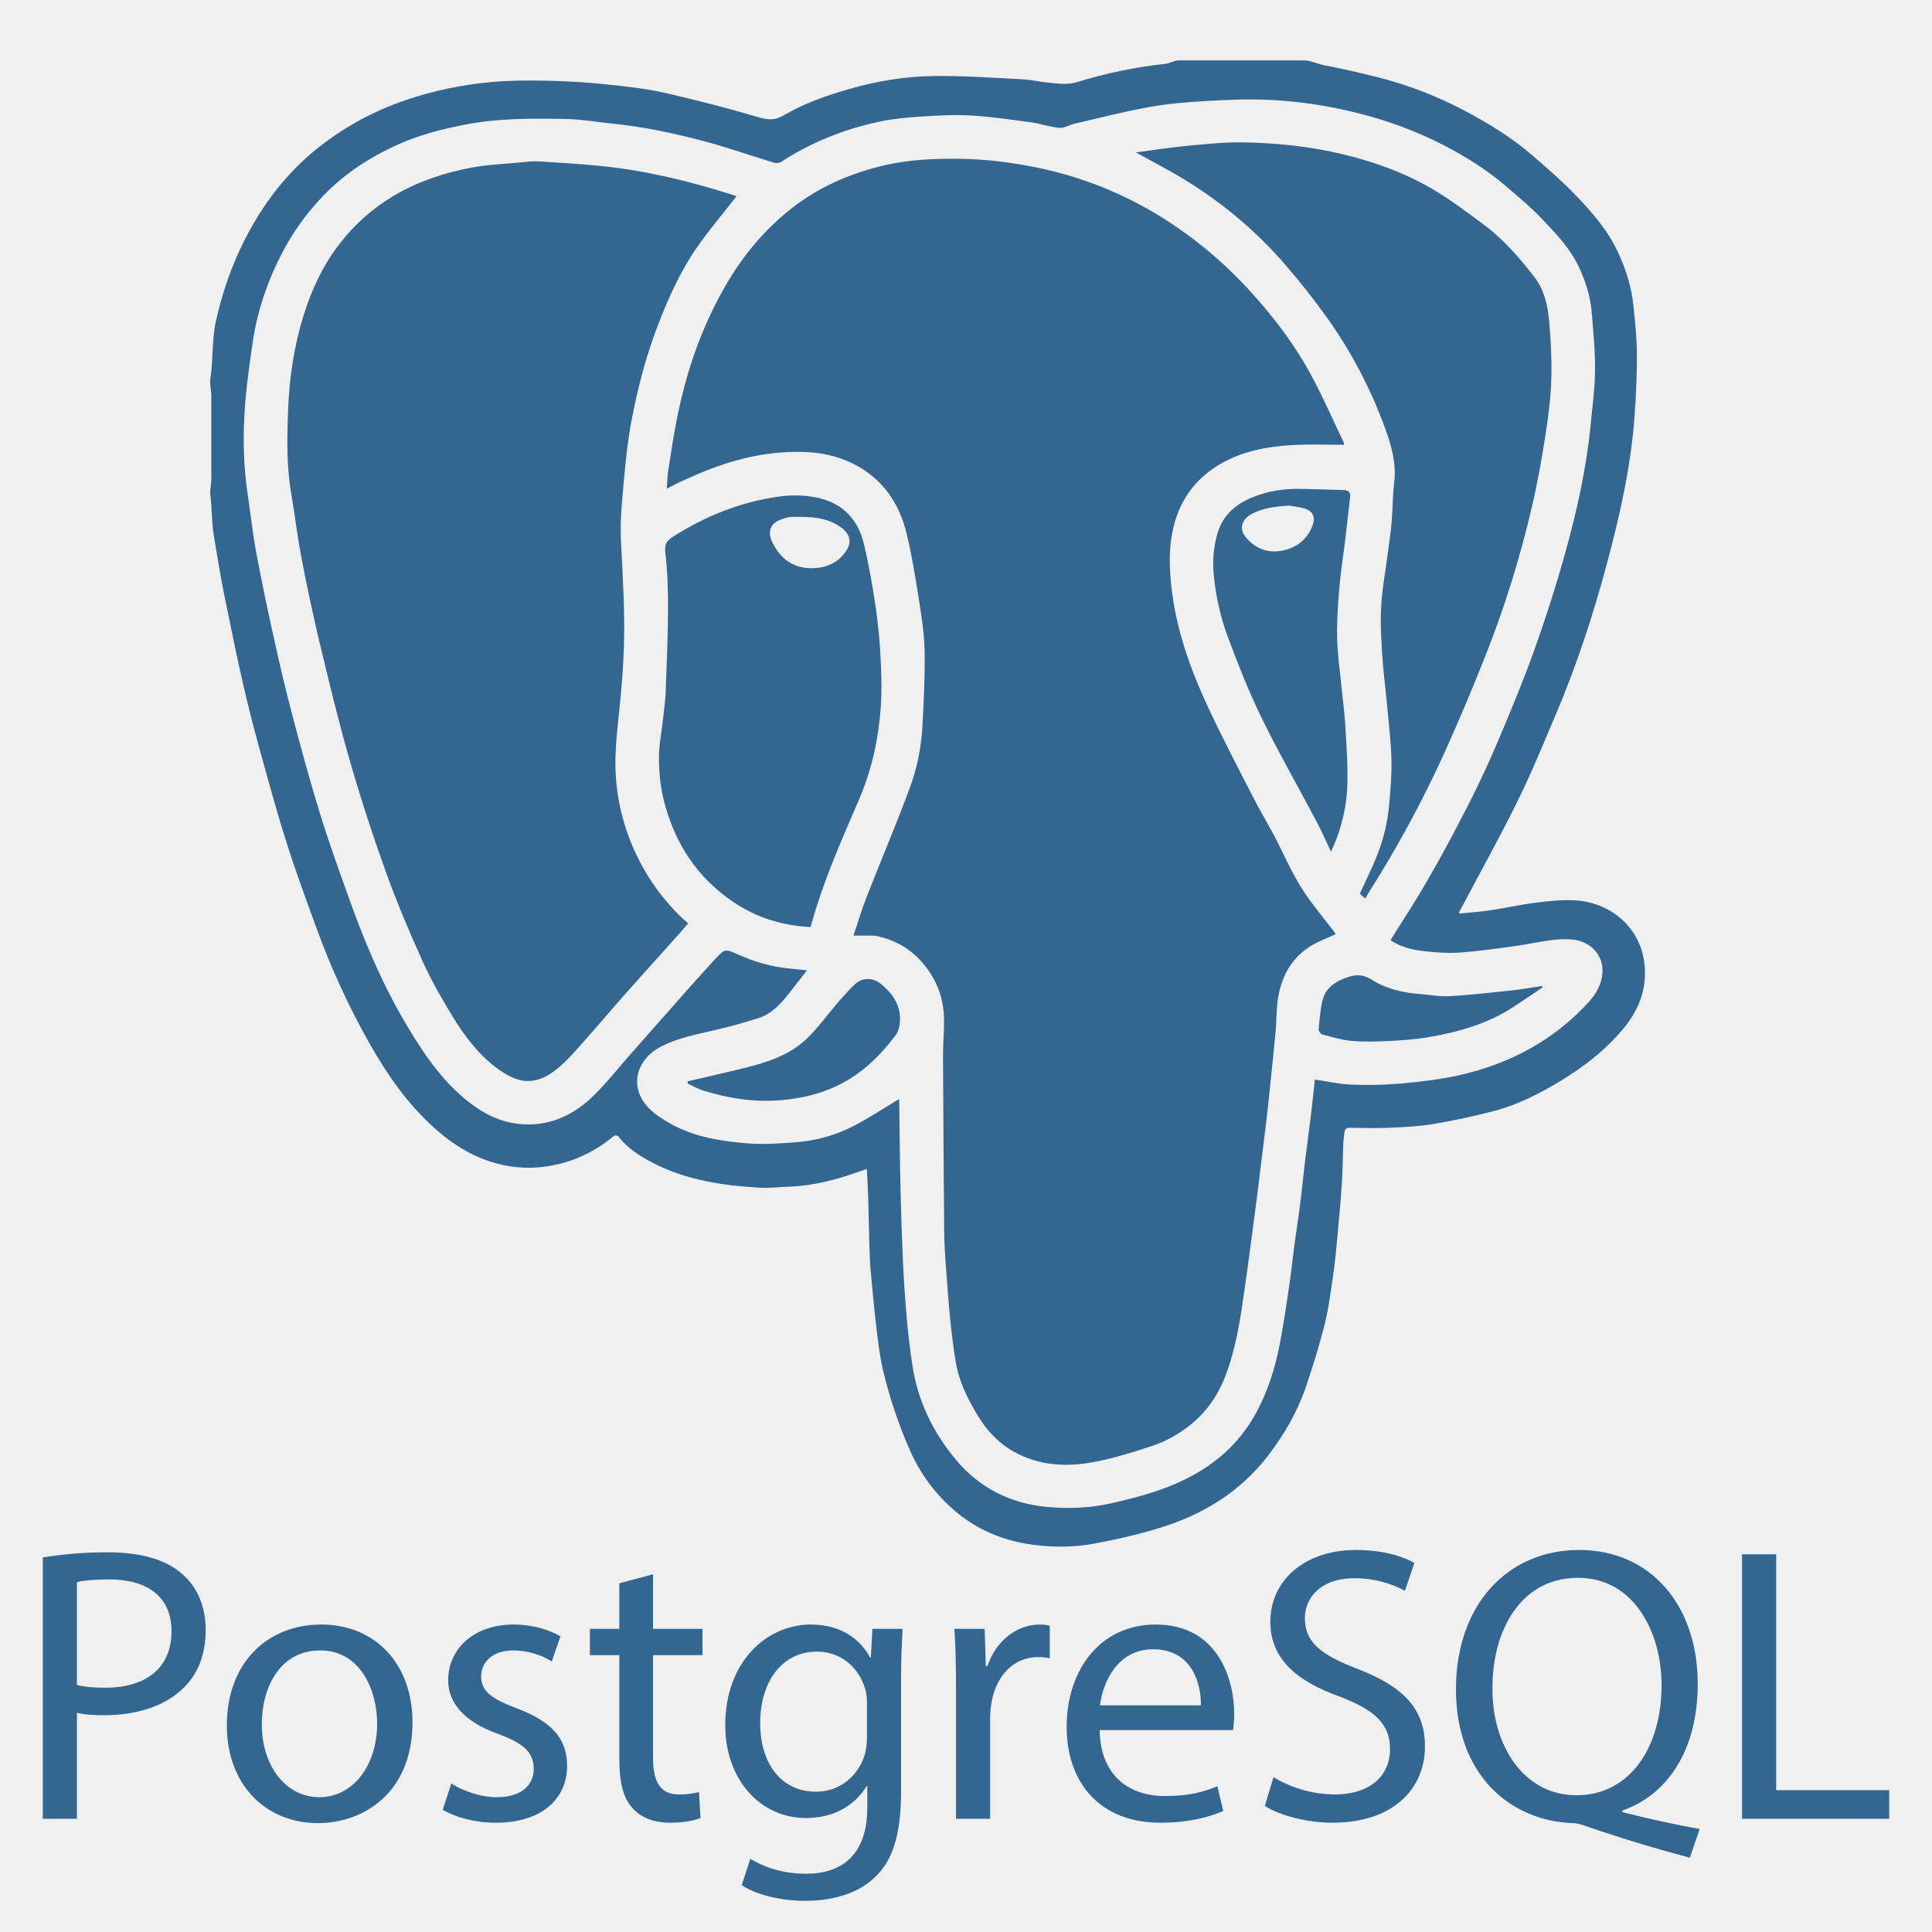
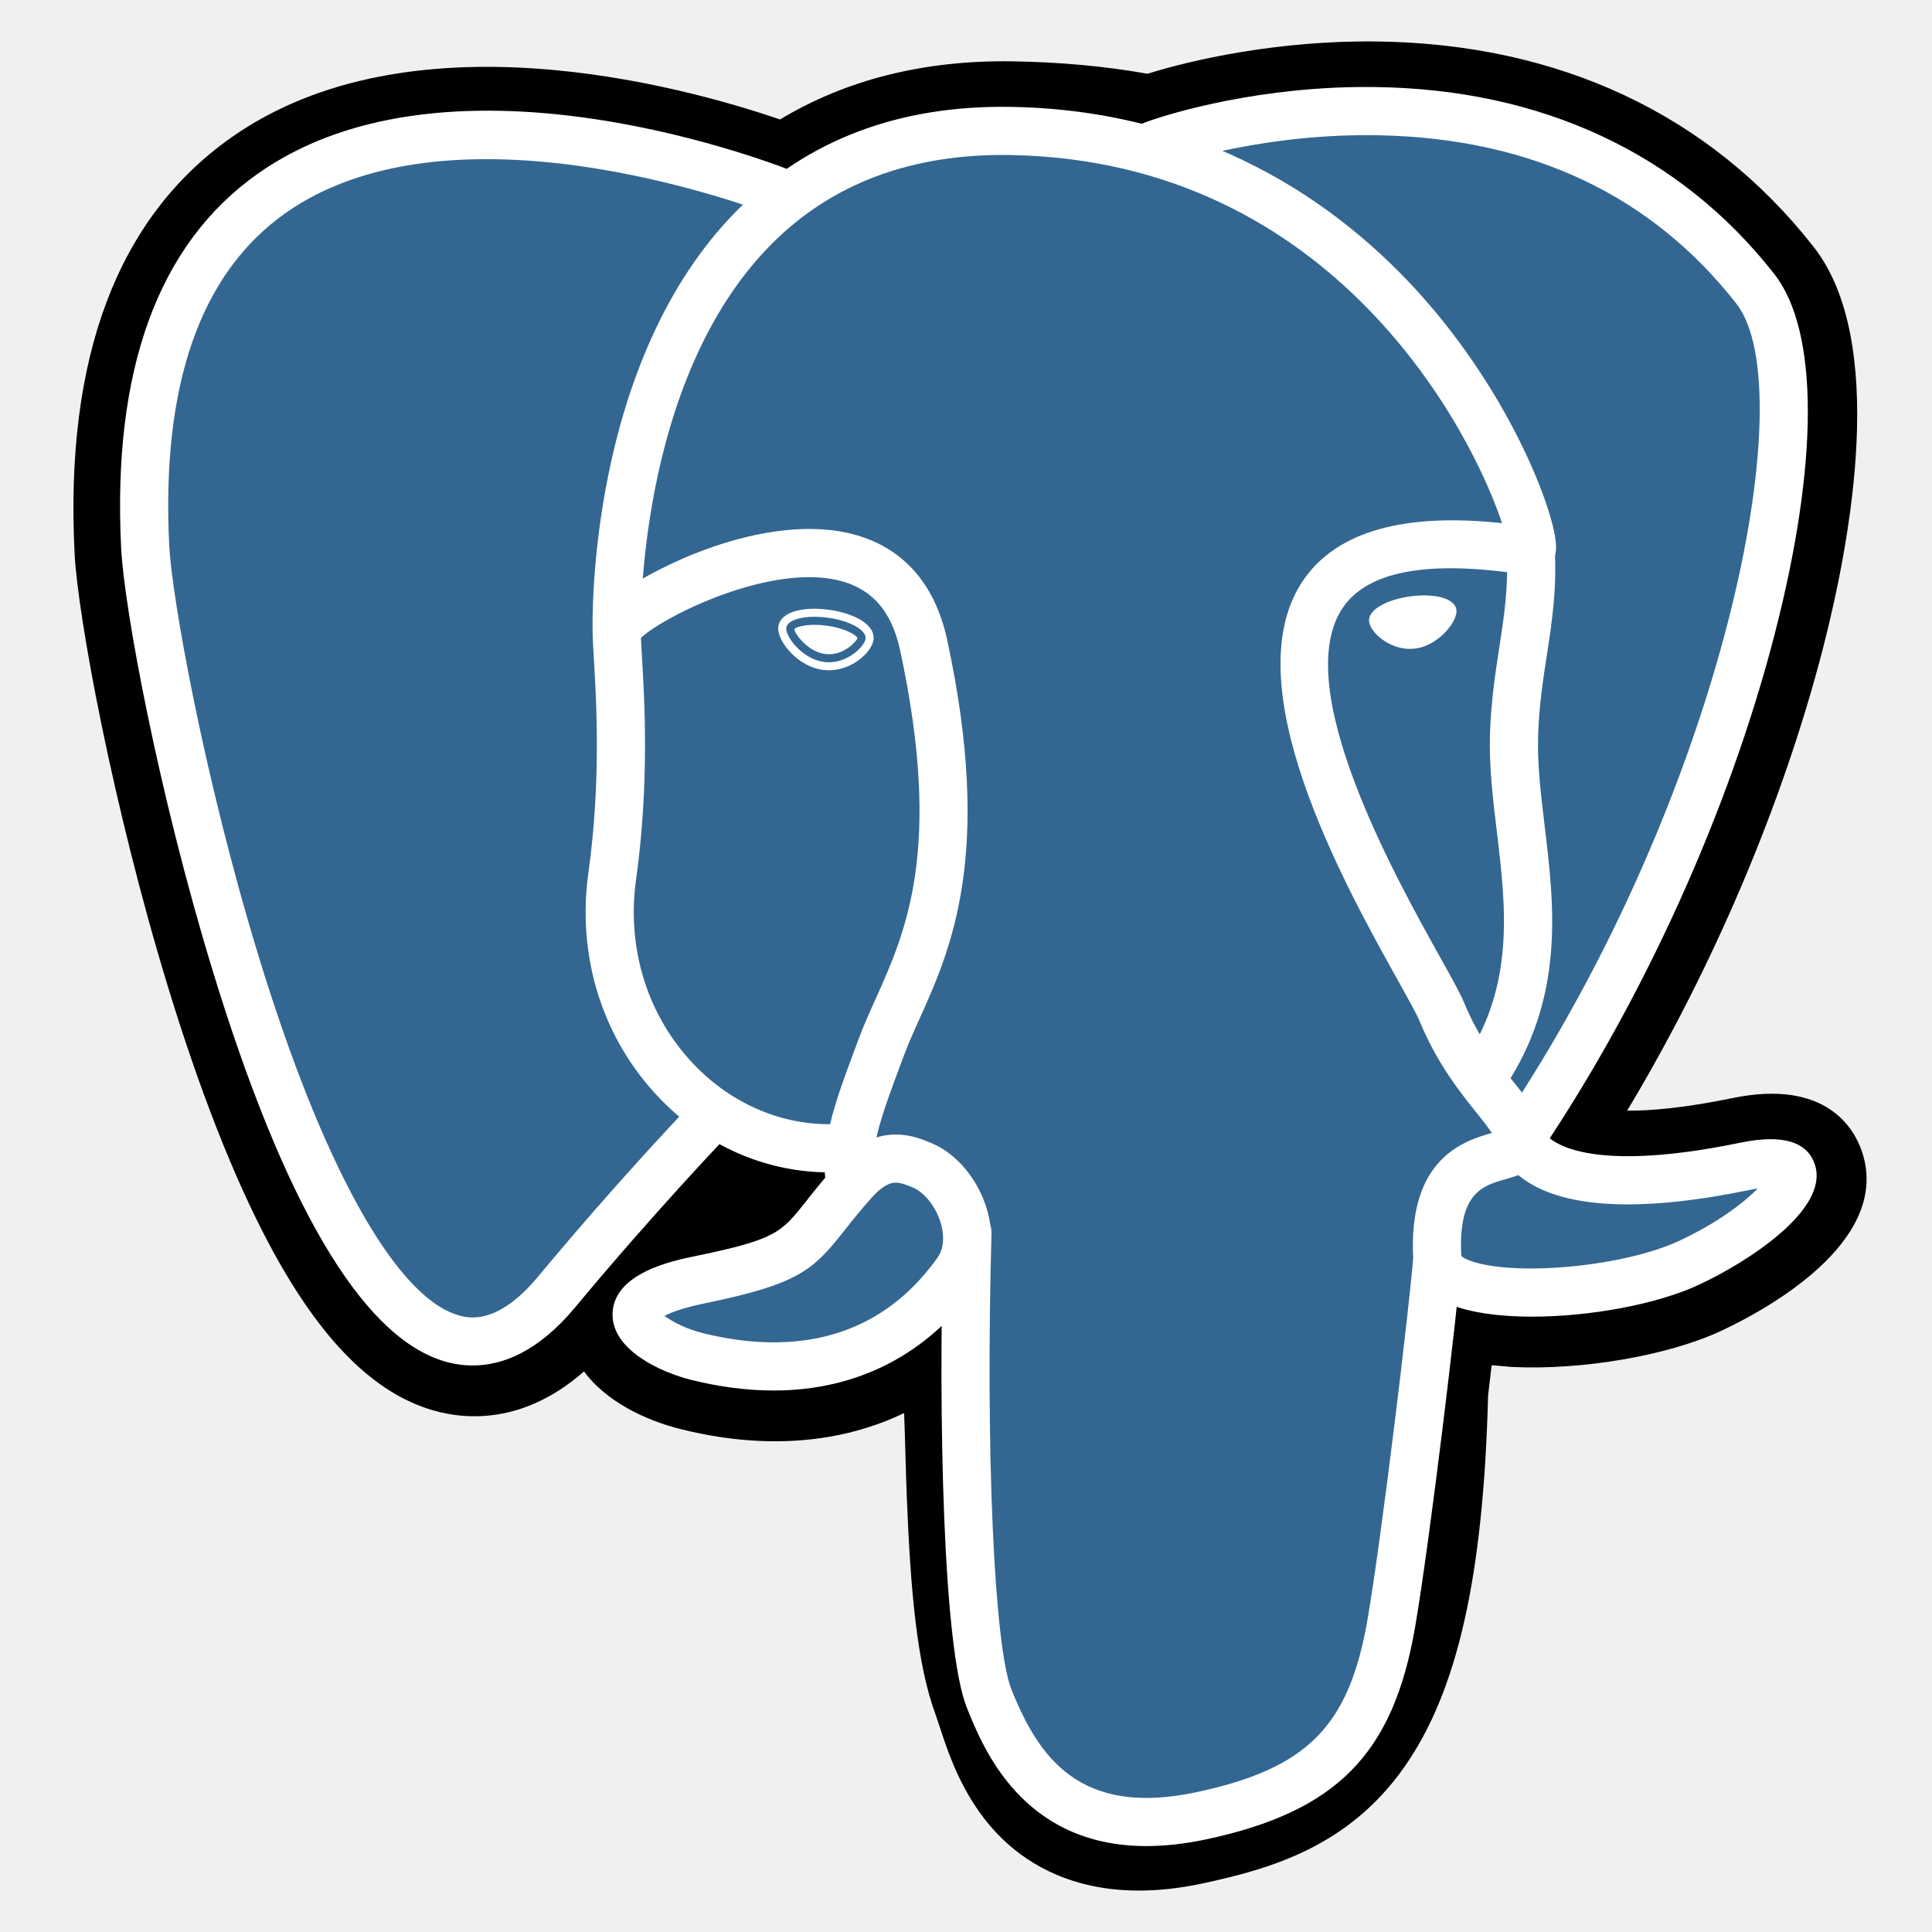
<svg xmlns="http://www.w3.org/2000/svg" width="128" height="128" viewBox="0 0 128 128" fill="none">
-   <path fill-rule="evenodd" clip-rule="evenodd" d="M63.409 100.219C65.201 101.701 67.302 102.333 69.57 102.45C70.508 102.499 71.473 102.453 72.396 102.285C73.86 102.019 75.32 101.685 76.744 101.256C79.644 100.381 82.15 98.869 84.021 96.427C85.087 95.035 85.962 93.53 86.524 91.866C86.988 90.493 87.424 89.106 87.771 87.701C88.045 86.594 88.181 85.451 88.347 84.32C88.458 83.572 88.525 82.816 88.594 82.061C88.706 80.836 88.823 79.613 88.904 78.385C88.961 77.531 88.959 76.673 88.992 75.818C89.003 75.557 89.045 75.298 89.07 75.039C89.091 74.798 89.213 74.715 89.459 74.719C90.323 74.732 91.189 74.754 92.052 74.715C93.019 74.672 93.993 74.63 94.945 74.471C96.3 74.244 97.644 73.957 98.973 73.611C100.541 73.2 101.98 72.465 103.366 71.629C104.978 70.654 106.45 69.511 107.641 68.038C108.68 66.756 109.172 65.27 108.921 63.649C108.557 61.294 106.578 59.751 104.277 59.646C103.443 59.608 102.597 59.696 101.767 59.801C100.762 59.929 99.772 60.155 98.77 60.304C98.078 60.408 97.377 60.454 96.687 60.526L96.668 60.436C97.958 57.999 99.302 55.59 100.522 53.12C101.459 51.224 102.259 49.261 103.086 47.311C104.456 44.083 105.549 40.756 106.455 37.373C107.322 34.135 108.064 30.862 108.299 27.502C108.393 26.161 108.458 24.814 108.449 23.471C108.443 22.399 108.327 21.326 108.22 20.258C108.098 19.034 107.728 17.874 107.216 16.758C106.542 15.286 105.495 14.079 104.394 12.933C103.513 12.015 102.543 11.179 101.582 10.343C100.211 9.151 98.669 8.198 97.069 7.353C95.255 6.39 93.334 5.644 91.345 5.133C90.133 4.827 88.913 4.554 87.687 4.312C87.251 4.224 86.811 4 86.372 4H78.104C77.805 4 77.509 4.196 77.208 4.229C75.229 4.445 73.275 4.848 71.373 5.434C70.663 5.653 70.015 5.525 69.34 5.462C68.822 5.414 68.313 5.281 67.795 5.255C65.824 5.157 63.851 5.015 61.879 5.036C59.991 5.056 58.122 5.368 56.295 5.886C54.766 6.322 53.269 6.851 51.897 7.656C51.311 8 50.845 7.935 50.238 7.761C48.199 7.164 46.143 6.629 44.072 6.157C42.781 5.868 41.452 5.722 40.133 5.586C38.867 5.455 37.596 5.375 36.324 5.349C35.082 5.322 33.832 5.323 32.595 5.433C30.626 5.608 28.695 6.008 26.817 6.654C24.747 7.362 22.812 8.417 21.097 9.775C19.347 11.16 17.943 12.849 16.816 14.78C15.627 16.817 14.81 18.998 14.304 21.287C14.029 22.528 14.13 23.804 13.941 25.064C13.883 25.454 14 25.846 14 26.238V31.723C14 32.087 13.893 32.452 13.939 32.818C14.052 33.697 14.013 34.583 14.162 35.456C14.396 36.838 14.607 38.215 14.891 39.587C15.288 41.504 15.667 43.419 16.107 45.327C16.427 46.716 16.774 48.097 17.155 49.47C17.735 51.568 18.301 53.669 18.958 55.742C19.569 57.669 20.265 59.568 20.96 61.468C21.912 64.095 23.08 66.639 24.45 69.075C25.645 71.186 27.008 73.163 28.838 74.788C30.045 75.86 31.386 76.683 32.947 77.095C34.166 77.419 35.444 77.454 36.68 77.199C38.112 76.908 39.45 76.267 40.575 75.334C40.707 75.227 40.85 75.144 41.007 75.342C41.601 76.094 42.395 76.596 43.226 77.029C45.468 78.199 47.911 78.55 50.392 78.692C50.994 78.726 51.6 78.64 52.205 78.624C53.386 78.591 54.532 78.361 55.659 78.035C56.251 77.864 56.828 77.646 57.43 77.444C57.461 78.085 57.501 78.701 57.521 79.318L57.604 82.681C57.62 83.193 57.64 83.705 57.687 84.215C57.809 85.529 57.928 86.843 58.085 88.153C58.193 89.056 58.307 89.965 58.519 90.847C58.945 92.624 59.528 94.361 60.261 96.035C60.963 97.66 62.042 99.095 63.409 100.219ZM59.818 83.451C59.747 81.872 59.694 80.292 59.659 78.712C59.617 76.77 59.603 74.827 59.576 72.885L59.571 72.811C58.584 73.404 57.611 74.052 56.582 74.587C55.375 75.214 54.065 75.577 52.708 75.68C51.645 75.76 50.566 75.833 49.508 75.749C47.772 75.608 46.036 75.337 44.482 74.481C43.852 74.134 43.194 73.711 42.759 73.158C41.718 71.829 42.217 70.15 43.787 69.342C44.872 68.782 46.056 68.549 47.232 68.277C48.256 68.045 49.269 67.768 50.268 67.447C51.254 67.124 51.876 66.324 52.491 65.539L53.465 64.287L52.294 64.165C51.132 64.057 50.023 63.736 48.963 63.266C48.057 62.865 48.043 62.821 47.377 63.543C46.267 64.748 45.187 65.983 44.098 67.209C43.297 68.111 42.502 69.018 41.703 69.923C40.915 70.818 40.175 71.763 39.324 72.595C38.062 73.831 36.54 74.574 34.724 74.49C33.559 74.436 32.493 74.028 31.533 73.361C29.554 71.983 28.221 70.053 27.006 68.028C25.451 65.432 24.256 62.667 23.235 59.827C22.528 57.863 21.817 55.898 21.201 53.906C20.53 51.741 19.941 49.551 19.362 47.359C18.924 45.706 18.536 44.039 18.166 42.369C17.74 40.471 17.346 38.566 16.984 36.654C16.743 35.363 16.604 34.053 16.409 32.754C16.146 31.001 16.098 29.234 16.194 27.475C16.279 25.89 16.506 24.31 16.732 22.736C17.045 20.558 17.763 18.503 18.795 16.562C19.432 15.379 20.212 14.28 21.118 13.288C22.608 11.639 24.411 10.448 26.417 9.553C27.818 8.928 29.299 8.553 30.808 8.258C33.048 7.822 35.308 7.84 37.568 7.886C38.556 7.907 39.541 8.086 40.528 8.185C42.654 8.396 44.737 8.844 46.794 9.395C48.294 9.797 49.763 10.319 51.249 10.771C51.397 10.816 51.616 10.812 51.739 10.733C53.754 9.417 55.955 8.549 58.298 8.052C59.187 7.864 60.105 7.781 61.014 7.723C62.118 7.654 63.233 7.588 64.335 7.653C65.66 7.729 66.981 7.924 68.298 8.104C68.938 8.192 69.562 8.413 70.202 8.473C70.51 8.502 70.835 8.279 71.159 8.203C72.813 7.82 74.46 7.395 76.129 7.094C77.371 6.87 78.641 6.764 79.903 6.692C81.313 6.611 82.731 6.552 84.139 6.62C85.919 6.706 87.686 6.959 89.43 7.365C91.592 7.868 93.664 8.598 95.635 9.612C97.108 10.371 98.507 11.249 99.768 12.329C100.594 13.038 101.44 13.737 102.185 14.527C103.105 15.501 104.043 16.474 104.621 17.721C105.056 18.662 105.366 19.636 105.452 20.665C105.558 21.946 105.687 23.231 105.676 24.514C105.665 25.74 105.497 26.965 105.379 28.189C105.108 30.977 104.503 33.705 103.766 36.397C103.151 38.621 102.454 40.821 101.677 42.993C100.968 44.996 100.149 46.962 99.322 48.921C98.712 50.371 98.051 51.799 97.338 53.202C95.984 55.854 94.576 58.479 92.947 60.979C92.666 61.41 92.399 61.852 92.125 62.293C92.836 62.772 93.641 62.941 94.451 63.029C95.222 63.112 96.008 63.163 96.778 63.105C98.011 63.013 99.24 62.837 100.466 62.666C101.68 62.496 102.869 62.151 104.117 62.242C105.361 62.333 106.253 63.279 106.168 64.445C106.114 65.183 105.775 65.816 105.285 66.357C102.97 68.911 100.064 70.459 96.74 71.222C95.477 71.512 94.175 71.661 92.882 71.782C91.778 71.879 90.668 71.906 89.561 71.86C88.749 71.83 87.944 71.644 87.114 71.524C87.03 72.283 86.951 73.074 86.855 73.862L86.468 76.885C86.351 77.843 86.26 78.805 86.139 79.763C86.021 80.693 85.874 81.618 85.75 82.547C85.635 83.412 85.55 84.282 85.42 85.146C85.223 86.47 85.034 87.797 84.775 89.111C84.465 90.681 83.991 92.201 83.214 93.618C82.268 95.347 80.927 96.664 79.219 97.639C77.459 98.644 75.534 99.167 73.585 99.605C72.203 99.916 70.782 99.966 69.383 99.839C66.958 99.62 64.888 98.583 63.323 96.702C61.83 94.907 60.819 92.851 60.458 90.522C60.288 89.414 60.156 88.3 60.062 87.183C59.954 85.941 59.872 84.697 59.818 83.451ZM62.544 67.497C62.559 68.327 62.473 69.157 62.477 69.987C62.494 73.85 62.522 77.714 62.555 81.578C62.561 82.209 62.592 82.842 62.637 83.472C62.732 84.792 62.826 86.113 62.954 87.429C63.046 88.364 63.171 89.296 63.318 90.224C63.528 91.537 64.126 92.707 64.804 93.826C65.388 94.788 66.149 95.604 67.15 96.168C68.852 97.125 70.683 97.205 72.529 96.853C73.776 96.616 75.002 96.233 76.212 95.838C77.403 95.456 78.49 94.806 79.39 93.937C80.239 93.115 80.841 92.112 81.247 91.005C82.034 88.859 82.281 86.598 82.606 84.356C82.728 83.516 82.834 82.674 82.945 81.833C83.072 80.876 83.2 79.92 83.322 78.963C83.414 78.249 83.496 77.536 83.583 76.823C83.708 75.799 83.839 74.776 83.958 73.752C84.049 72.96 84.125 72.165 84.207 71.371C84.311 70.356 84.422 69.344 84.513 68.327C84.581 67.557 84.553 66.772 84.69 66.015C84.941 64.628 85.597 63.448 86.827 62.684C87.341 62.366 87.923 62.156 88.493 61.886L88.395 61.737C87.868 61.053 87.328 60.38 86.811 59.688C85.999 58.602 85.415 57.391 84.828 56.174C84.272 55.02 83.592 53.928 83.007 52.787C81.986 50.797 80.946 48.812 80.005 46.785C78.822 44.235 77.89 41.597 77.597 38.773C77.472 37.579 77.44 36.385 77.683 35.202C78.07 33.312 79.056 31.834 80.716 30.82C82.256 29.88 83.971 29.576 85.728 29.481C86.818 29.422 87.915 29.47 89.046 29.47L89.009 29.279C88.305 27.807 87.648 26.31 86.877 24.874C85.791 22.846 84.399 21.018 82.851 19.321C81.709 18.059 80.454 16.904 79.101 15.871C77.763 14.858 76.353 13.953 74.848 13.214C73.06 12.325 71.172 11.653 69.224 11.214C67.339 10.796 65.444 10.54 63.51 10.519C61.862 10.501 60.224 10.577 58.618 10.948C56.194 11.509 53.977 12.507 52.05 14.123C50.983 15.018 50.029 16.04 49.211 17.167C48.244 18.492 47.466 19.926 46.8 21.427C45.886 23.488 45.259 25.631 44.829 27.835C44.615 28.935 44.447 30.042 44.276 31.149C44.216 31.538 44.212 31.933 44.176 32.378L44.908 31.997L45.622 31.677C48.039 30.572 50.542 29.861 53.232 29.942C54.376 29.976 55.468 30.203 56.486 30.704C58.436 31.666 59.576 33.301 60.072 35.369C60.414 36.797 60.649 38.253 60.877 39.706C61.055 40.84 61.238 41.986 61.258 43.13C61.287 44.802 61.203 46.478 61.112 48.149C61.034 49.57 60.74 50.971 60.24 52.303C59.336 54.719 58.328 57.096 57.387 59.498C57.076 60.292 56.837 61.113 56.544 61.986L57.732 61.987C57.876 61.99 58.023 61.994 58.162 62.027C59.243 62.282 60.182 62.772 60.951 63.604C61.979 64.708 62.517 66 62.544 67.497ZM41.897 56.042C41.284 54.6 40.915 53.067 40.803 51.504C40.699 50.03 40.874 48.564 41.026 47.096C41.172 45.675 41.296 44.247 41.338 42.821C41.409 40.474 41.251 38.133 41.139 35.788C41.072 34.392 41.234 32.979 41.358 31.58C41.47 30.32 41.61 29.057 41.849 27.815C42.248 25.731 42.779 23.677 43.534 21.686C44.249 19.798 45.073 17.961 46.233 16.306C47.03 15.17 47.932 14.111 48.799 13.001L48.541 12.909C45.718 12.013 42.848 11.311 39.895 11.006C38.5 10.861 37.099 10.777 35.7 10.693C35.27 10.668 34.834 10.726 34.403 10.767C33.336 10.87 32.255 10.91 31.205 11.11C29.418 11.45 27.703 12.022 26.116 12.953C24.712 13.779 23.48 14.87 22.49 16.164C21.383 17.595 20.636 19.213 20.101 20.937C19.469 22.972 19.167 25.067 19.086 27.18C19.015 29.033 18.98 30.896 19.3 32.742C19.537 34.115 19.696 35.504 19.958 36.873C20.31 38.74 20.706 40.598 21.144 42.446C21.777 45.09 22.411 47.736 23.162 50.348C23.88 52.849 24.689 55.328 25.569 57.778C26.287 59.777 27.118 61.739 27.993 63.674C28.563 64.935 29.253 66.149 29.977 67.329C30.746 68.583 31.622 69.773 32.808 70.683C34.307 71.831 35.466 72.01 36.99 70.749C37.642 70.21 38.193 69.542 38.761 68.907C39.662 67.899 40.532 66.861 41.43 65.848C42.573 64.559 43.73 63.283 44.879 61.998C45.122 61.727 45.357 61.447 45.593 61.173L45.2 60.83C43.783 59.477 42.659 57.847 41.897 56.042ZM85.238 17.639C86.178 18.731 87.069 19.863 87.91 21.033C89.521 23.293 90.818 25.76 91.765 28.369C92.185 29.524 92.521 30.69 92.371 31.953C92.267 32.838 92.274 33.735 92.197 34.625C92.132 35.365 92.014 36.101 91.919 36.839C91.775 37.951 91.567 39.061 91.505 40.178C91.445 41.242 91.508 42.316 91.575 43.381C91.642 44.464 91.788 45.542 91.887 46.622C91.999 47.849 92.151 49.073 92.185 50.302C92.213 51.31 92.123 52.323 92.036 53.331C91.924 54.539 91.631 55.723 91.166 56.843C90.843 57.637 90.458 58.405 90.095 59.199L90.241 59.353L90.463 59.525L90.688 59.125C92.576 56.154 94.254 53.054 95.709 49.848C96.642 47.779 97.527 45.688 98.363 43.578C99.667 40.298 100.72 36.923 101.514 33.484C101.874 31.94 102.15 30.372 102.394 28.804C102.585 27.578 102.743 26.338 102.779 25.101C102.816 23.789 102.744 22.467 102.623 21.159C102.532 20.171 102.288 19.177 101.67 18.372C100.674 17.079 99.6 15.843 98.279 14.864C97.166 14.041 96.056 13.194 94.863 12.502C92.97 11.403 90.921 10.673 88.78 10.175C86.689 9.688 84.573 9.478 82.443 9.433C81.187 9.406 79.925 9.541 78.672 9.66C77.536 9.766 76.407 9.948 75.264 10.098C76.491 10.788 77.702 11.402 78.842 12.125C81.242 13.645 83.394 15.474 85.238 17.639ZM54.058 60.202C54.833 57.722 55.89 55.352 56.913 52.97C57.744 51.037 58.197 49.002 58.348 46.91C58.423 45.879 58.403 44.835 58.352 43.801C58.302 42.651 58.197 41.503 58.036 40.363C57.821 38.909 57.577 37.454 57.233 36.027C56.86 34.483 55.92 33.407 54.308 33.01C53.327 32.769 52.351 32.779 51.358 32.936C48.935 33.317 46.717 34.21 44.651 35.518C44.235 35.781 44.005 35.994 44.078 36.589C44.23 37.853 44.263 39.137 44.257 40.412C44.249 42.217 44.172 44.022 44.104 45.826C44.082 46.413 43.997 46.999 43.933 47.584C43.837 48.48 43.65 49.375 43.656 50.27C43.662 51.192 43.756 52.135 43.98 53.028C44.691 55.86 46.195 58.176 48.662 59.811C50.179 60.817 51.857 61.323 53.7 61.42C53.822 60.997 53.935 60.598 54.058 60.202ZM51.162 35.913C50.837 35.232 51.023 34.667 51.775 34.405C51.959 34.342 52.147 34.272 52.337 34.254C52.6 34.228 52.865 34.247 53.13 34.247C54.085 34.253 55.003 34.386 55.79 34.992C56.296 35.382 56.432 35.897 56.104 36.429C55.639 37.182 54.932 37.56 54.062 37.632C52.693 37.745 51.732 37.107 51.162 35.913ZM89.137 35.664L89.448 32.939C89.493 32.575 89.302 32.475 88.996 32.466C88.033 32.44 87.071 32.405 86.108 32.389C85.024 32.369 83.967 32.543 82.963 32.955C81.849 33.414 81.001 34.148 80.654 35.361C80.4 36.255 80.32 37.189 80.418 38.113C80.553 39.543 80.877 40.948 81.381 42.293C82.055 44.086 82.759 45.878 83.602 47.596C84.743 49.921 86.033 52.173 87.245 54.463C87.568 55.074 87.842 55.713 88.179 56.426C88.859 55.008 89.231 53.461 89.269 51.888C89.302 50.587 89.199 49.283 89.123 47.982C89.076 47.186 88.963 46.394 88.886 45.6C88.779 44.494 88.615 43.387 88.589 42.278C88.564 41.15 88.644 40.016 88.74 38.889C88.83 37.811 89.008 36.74 89.137 35.664ZM86.968 34.79C86.61 35.777 85.846 36.335 84.854 36.498C83.93 36.651 83.12 36.31 82.518 35.572C82.089 35.047 82.253 34.426 82.896 34.07C83.634 33.662 84.445 33.559 85.402 33.497C85.663 33.544 86.053 33.585 86.425 33.69C86.964 33.842 87.164 34.25 86.968 34.79ZM58.37 65.193C57.842 64.761 57.142 64.736 56.64 65.21C56.016 65.8 55.467 66.474 54.918 67.138C54.285 67.906 53.689 68.704 52.873 69.299C51.684 70.164 50.295 70.522 48.901 70.861C47.793 71.131 46.679 71.382 45.568 71.64L45.554 71.784C45.884 71.936 46.203 72.127 46.548 72.236C48.243 72.772 49.968 73.04 51.76 72.888C53.052 72.777 54.284 72.495 55.451 71.942C57.058 71.181 58.295 69.974 59.346 68.572C59.522 68.338 59.602 67.992 59.622 67.69C59.693 66.624 59.152 65.831 58.37 65.193ZM89.315 64.731C88.484 65.01 87.808 65.435 87.607 66.334C87.47 66.942 87.42 67.571 87.367 68.194C87.357 68.304 87.494 68.506 87.598 68.534C88.238 68.703 88.882 68.902 89.536 68.961C90.341 69.034 91.159 69.011 91.969 68.971C92.843 68.927 93.723 68.87 94.585 68.726C96.614 68.384 98.579 67.83 100.323 66.678C100.953 66.263 101.575 65.839 102.201 65.417L102.149 65.328C101.482 65.427 100.817 65.548 100.147 65.619C98.783 65.765 97.418 65.919 96.049 65.998C95.388 66.036 94.718 65.909 94.052 65.855C92.934 65.764 91.842 65.516 90.897 64.918C90.352 64.574 89.896 64.536 89.315 64.731Z" fill="#336791" />
-   <path d="M2.835 103.184C4.271 102.951 5.723 102.838 7.178 102.846C9.413 102.846 11.052 103.366 12.092 104.302C13.054 105.134 13.626 106.408 13.626 107.969C13.626 109.555 13.157 110.803 12.273 111.713C11.077 112.987 9.127 113.637 6.917 113.637C6.241 113.637 5.617 113.611 5.098 113.481V120.502H2.835V103.184ZM5.098 111.634C5.592 111.764 6.216 111.816 6.97 111.816C9.699 111.816 11.364 110.49 11.364 108.072C11.364 105.758 9.726 104.64 7.23 104.64C6.242 104.64 5.488 104.718 5.098 104.822V111.634ZM27.328 114.104C27.328 118.758 24.103 120.787 21.061 120.787C17.655 120.787 15.029 118.291 15.029 114.312C15.029 110.1 17.785 107.63 21.269 107.63C24.884 107.629 27.328 110.256 27.328 114.104ZM17.344 114.234C17.344 116.99 18.93 119.07 21.166 119.07C23.35 119.07 24.987 117.016 24.987 114.182C24.987 112.05 23.922 109.346 21.217 109.346C18.512 109.346 17.344 111.842 17.344 114.234ZM29.901 118.16C30.577 118.602 31.773 119.07 32.917 119.07C34.581 119.07 35.361 118.238 35.361 117.198C35.361 116.106 34.712 115.508 33.021 114.884C30.759 114.078 29.693 112.83 29.693 111.322C29.693 109.294 31.331 107.63 34.035 107.63C35.309 107.63 36.428 107.994 37.13 108.41L36.558 110.074C35.784 109.597 34.893 109.345 33.984 109.346C32.632 109.346 31.878 110.126 31.878 111.062C31.878 112.102 32.633 112.57 34.271 113.194C36.455 114.026 37.573 115.118 37.573 116.99C37.573 119.2 35.857 120.76 32.867 120.76C31.489 120.76 30.215 120.422 29.331 119.902L29.901 118.16ZM43.266 104.301V107.915H46.541V109.657H43.266V116.443C43.266 118.003 43.707 118.887 44.982 118.887C45.429 118.893 45.875 118.841 46.308 118.731L46.412 120.447C45.971 120.629 45.268 120.759 44.385 120.759C43.319 120.759 42.46 120.421 41.914 119.797C41.265 119.121 41.03 118.003 41.03 116.521V109.657H39.08V107.915H41.03V104.899L43.266 104.301ZM59.802 107.916C59.749 108.826 59.698 109.84 59.698 111.374V118.68C59.698 121.566 59.126 123.334 57.904 124.427C56.682 125.571 54.914 125.935 53.328 125.935C51.82 125.935 50.156 125.571 49.141 124.895L49.713 123.153C50.545 123.673 51.845 124.141 53.405 124.141C55.745 124.141 57.461 122.919 57.461 119.747V118.343H57.409C56.707 119.513 55.355 120.449 53.405 120.449C50.285 120.449 48.049 117.797 48.049 114.312C48.049 110.048 50.831 107.63 53.717 107.63C55.902 107.63 57.098 108.774 57.644 109.814H57.696L57.8 107.916H59.802ZM57.436 112.882C57.436 112.492 57.41 112.154 57.306 111.842C56.89 110.516 55.772 109.424 54.108 109.424C51.923 109.424 50.364 111.27 50.364 114.182C50.364 116.652 51.612 118.706 54.082 118.706C55.486 118.706 56.76 117.822 57.254 116.366C57.384 115.976 57.437 115.534 57.437 115.144V112.882H57.436ZM63.337 111.842C63.337 110.36 63.311 109.086 63.233 107.916H65.236L65.313 110.386H65.417C65.989 108.696 67.367 107.63 68.901 107.63C69.161 107.63 69.342 107.656 69.55 107.708V109.866C69.294 109.81 69.033 109.784 68.771 109.788C67.159 109.788 66.014 111.01 65.703 112.726C65.639 113.078 65.604 113.434 65.599 113.792V120.5H63.337V111.842ZM72.854 114.624C72.906 117.718 74.881 118.992 77.169 118.992C78.808 118.992 79.795 118.706 80.653 118.342L81.043 119.98C80.237 120.344 78.859 120.76 76.857 120.76C72.983 120.76 70.669 118.212 70.669 114.416C70.669 110.62 72.905 107.629 76.571 107.629C80.679 107.629 81.771 111.243 81.771 113.557C81.771 114.025 81.719 114.389 81.693 114.623H72.854V114.624ZM79.562 112.986C79.587 111.53 78.963 109.268 76.39 109.268C74.076 109.268 73.062 111.4 72.879 112.986H79.562ZM84.371 117.744C85.597 118.48 86.997 118.875 88.427 118.888C90.741 118.888 92.093 117.666 92.093 115.898C92.093 114.26 91.157 113.324 88.791 112.414C85.931 111.4 84.163 109.918 84.163 107.448C84.163 104.718 86.425 102.69 89.831 102.69C91.625 102.69 92.925 103.106 93.705 103.548L93.081 105.394C92.058 104.844 90.914 104.558 89.753 104.562C87.361 104.562 86.451 105.992 86.451 107.188C86.451 108.826 87.516 109.632 89.935 110.568C92.899 111.713 94.407 113.142 94.407 115.716C94.407 118.42 92.405 120.76 88.271 120.76C86.581 120.76 84.735 120.266 83.798 119.642L84.371 117.744ZM111.957 123.074C109.697 122.481 107.459 121.804 105.249 121.046C104.885 120.916 104.521 120.786 104.183 120.786C100.023 120.63 96.461 117.562 96.461 111.92C96.461 106.304 99.893 102.69 104.625 102.69C109.383 102.69 112.478 106.382 112.478 111.556C112.478 116.054 110.398 118.94 107.486 119.954V120.058C109.228 120.5 111.126 120.916 112.608 121.176L111.957 123.074ZM110.085 111.66C110.085 108.15 108.266 104.535 104.547 104.535C100.725 104.535 98.853 108.071 98.879 111.868C98.853 115.586 100.907 118.94 104.443 118.94C108.058 118.94 110.085 115.664 110.085 111.66ZM115.414 102.976H117.677V118.602H125.165V120.5H115.414V102.976Z" fill="#336791" />
+   <path d="M93.809 92.112C94.594 85.579 94.359 84.62 99.225 85.679L100.46 85.787C104.202 85.957 109.097 85.185 111.973 83.849C118.164 80.976 121.834 76.181 115.731 77.44C101.807 80.313 100.85 75.598 100.85 75.598C115.553 53.783 121.699 26.09 116.393 19.311C101.923 0.822 76.876 9.565 76.457 9.791L76.323 9.816C73.572 9.245 70.493 8.904 67.034 8.848C60.733 8.744 55.952 10.5 52.325 13.25C52.325 13.25 7.642 -5.159 9.721 36.401C10.163 45.242 22.393 103.299 36.981 85.763C42.313 79.351 47.465 73.929 47.465 73.929C50.023 75.628 53.087 76.496 56.299 76.184L56.548 75.972C56.47 76.768 56.504 77.547 56.647 78.469C52.89 82.668 53.994 83.405 46.481 84.951C38.879 86.517 43.345 89.306 46.26 90.035C49.795 90.919 57.972 92.171 63.498 84.437L63.278 85.319C64.752 86.499 64.653 93.796 64.861 99.009C65.07 104.223 65.419 109.088 66.482 111.957C67.545 114.825 68.799 122.213 78.673 120.097C86.925 118.333 93.234 115.788 93.809 92.112Z" fill="black" />
+   <path d="M75.458 125.256C71.091 125.256 68.247 123.567 66.52 121.936C63.913 119.476 62.879 116.307 62.261 114.414L61.994 113.624C60.75 110.266 60.328 105.431 60.078 99.205C60.04 98.27 60.014 97.307 59.985 96.286C59.964 95.539 59.938 94.602 59.9 93.622C58.327 94.372 56.657 94.9 54.938 95.19C51.859 95.716 48.549 95.546 45.098 94.683C42.663 94.074 40.133 92.812 38.691 90.863C34.488 94.544 30.479 94.045 28.295 93.316C24.442 92.031 20.994 88.42 17.753 82.279C15.444 77.904 13.211 72.204 11.115 65.336C7.465 53.376 5.146 40.779 4.94 36.643C4.292 23.698 7.777 14.44 15.296 9.129C27.157 0.751 45.128 5.678 51.68 7.915C56.082 5.262 61.261 3.971 67.113 4.064C70.256 4.115 73.249 4.391 76.029 4.887C78.929 3.975 84.657 2.666 91.214 2.748C103.295 2.892 113.306 7.6 120.163 16.363C125.057 22.615 122.637 35.744 120.76 43.014C118.118 53.24 113.489 64.116 107.803 73.584C109.347 73.595 111.584 73.41 114.764 72.753C121.038 71.458 122.873 74.822 123.371 76.328C125.366 82.37 116.694 86.936 113.989 88.192C110.523 89.801 104.872 90.781 100.244 90.569L100.042 90.556L98.826 90.449L98.706 91.463L98.59 92.454C98.279 104.453 96.565 112.052 93.038 117.073C89.341 122.337 84.203 123.812 79.677 124.782C78.133 125.112 76.73 125.256 75.458 125.256ZM66.268 81.585C69.087 83.841 69.334 88.086 69.555 96.019C69.583 97.009 69.609 97.946 69.644 98.821C69.75 101.471 69.999 107.676 70.971 110.298C71.108 110.669 71.231 111.045 71.361 111.444C72.444 114.76 72.987 116.423 77.67 115.422C81.601 114.579 83.622 113.823 85.204 111.571C87.503 108.297 88.789 101.711 89.025 91.996L93.808 92.112L89.058 91.542L89.198 90.356C89.653 86.446 89.981 83.622 92.594 81.754C94.691 80.256 97.08 80.401 98.983 80.744C96.892 79.164 96.314 77.311 96.16 76.551L95.761 74.586L96.882 72.923C103.339 63.343 108.663 51.569 111.491 40.619C114.397 29.368 113.511 23.393 112.625 22.263C100.896 7.276 80.557 13.464 78.433 14.166L78.074 14.36L76.274 14.695L75.352 14.504C72.81 13.976 69.986 13.684 66.959 13.635C62.203 13.555 58.366 14.679 55.22 17.066L53.037 18.721L50.504 17.678C45.092 15.465 29.196 11.016 20.808 16.957C16.152 20.255 14.031 26.717 14.503 36.164C14.659 39.283 16.778 51.09 20.274 62.541C25.105 78.366 29.495 83.623 31.328 84.234C31.648 84.342 32.478 83.697 33.304 82.705C36.748 78.576 40.314 74.551 43.998 70.635L46.768 67.72L50.117 69.945C51.467 70.842 52.956 71.351 54.485 71.447L62.472 64.635L61.315 76.443C61.289 76.708 61.276 77.069 61.38 77.739L61.728 79.977L60.218 81.665L60.044 81.861L64.432 83.886L66.268 81.585Z" fill="black" />
+   <path d="M115.731 77.44C101.806 80.313 100.849 75.598 100.849 75.598C115.552 53.782 121.698 26.088 116.394 19.311C101.924 0.823 76.875 9.566 76.457 9.793L76.322 9.817C73.571 9.246 70.492 8.906 67.031 8.85C60.73 8.747 55.951 10.502 52.324 13.252C52.324 13.252 7.64 -5.156 9.718 36.403C10.16 45.245 22.39 103.302 36.978 85.766C42.31 79.354 47.461 73.932 47.461 73.932C50.02 75.631 53.083 76.499 56.294 76.187L56.544 75.975C56.466 76.771 56.502 77.55 56.644 78.472C52.886 82.671 53.99 83.408 46.477 84.954C38.875 86.52 43.341 89.309 46.257 90.038C49.791 90.922 57.969 92.174 63.494 84.44L63.273 85.322C64.746 86.502 65.78 92.994 65.607 98.879C65.433 104.764 65.317 108.805 66.478 111.961C67.638 115.117 68.794 122.217 78.67 120.101C86.922 118.333 91.198 113.75 91.794 106.106C92.216 100.671 93.171 101.475 93.232 96.616L93.999 94.316C94.883 86.949 94.139 84.573 99.224 85.678L100.459 85.786C104.201 85.956 109.098 85.184 111.973 83.848C118.163 80.977 121.834 76.181 115.731 77.44Z" fill="#336791" />
+   <path d="M75.957 122.307C67.725 122.307 65.117 115.788 64.05 113.122C62.488 109.215 62.151 94.053 62.499 81.619C62.504 81.409 62.551 81.203 62.636 81.011C62.721 80.82 62.844 80.647 62.996 80.503C63.149 80.359 63.328 80.246 63.524 80.172C63.72 80.097 63.929 80.062 64.139 80.069C64.348 80.075 64.555 80.122 64.746 80.207C64.937 80.293 65.11 80.415 65.254 80.567C65.398 80.719 65.51 80.899 65.585 81.094C65.66 81.29 65.695 81.499 65.689 81.708C65.288 96.049 65.857 109.045 67.013 111.937C68.817 116.446 71.553 120.39 79.288 118.733C86.631 117.158 89.381 114.374 90.606 107.273C91.546 101.824 93.405 86.322 93.634 83.263C93.649 83.054 93.706 82.85 93.8 82.663C93.894 82.476 94.025 82.309 94.183 82.172C94.342 82.035 94.527 81.931 94.726 81.866C94.925 81.801 95.135 81.775 95.344 81.791C95.766 81.823 96.158 82.021 96.434 82.342C96.71 82.662 96.847 83.079 96.816 83.501C96.577 86.686 94.727 102.158 93.751 107.816C92.305 116.203 88.566 120.007 79.957 121.853C78.494 122.166 77.165 122.306 75.957 122.307ZM31.321 90.466C30.601 90.464 29.887 90.346 29.205 90.116C23.858 88.332 18.765 79.624 14.067 64.231C10.491 52.514 8.225 40.284 8.026 36.309C7.437 24.525 10.471 16.188 17.046 11.531C30.053 2.315 51.934 11.091 52.859 11.469C53.251 11.629 53.563 11.938 53.727 12.329C53.891 12.719 53.893 13.158 53.733 13.55C53.573 13.942 53.264 14.254 52.873 14.418C52.483 14.582 52.044 14.584 51.652 14.424C51.441 14.338 30.459 5.932 18.884 14.139C13.262 18.125 10.681 25.531 11.212 36.15C11.379 39.499 13.496 51.435 17.118 63.299C21.312 77.041 26.085 85.712 30.214 87.089C30.862 87.305 32.834 87.962 35.653 84.572C38.94 80.624 42.351 76.78 45.88 73.046C46.175 72.752 46.574 72.584 46.991 72.58C47.408 72.576 47.81 72.735 48.111 73.024C48.412 73.312 48.589 73.707 48.602 74.124C48.616 74.541 48.466 74.947 48.184 75.254C48.136 75.304 43.337 80.321 38.107 86.613C35.63 89.592 33.256 90.466 31.321 90.466ZM100.75 77.021C100.461 77.021 100.177 76.942 99.929 76.793C99.681 76.643 99.479 76.43 99.343 76.174C99.207 75.919 99.143 75.631 99.158 75.342C99.173 75.053 99.266 74.774 99.428 74.534C114.291 52.479 119.508 25.83 115.04 20.12C109.416 12.934 101.475 9.181 91.436 8.964C84.003 8.804 78.095 10.702 77.129 11.033L76.886 11.132C75.915 11.437 75.17 10.905 74.889 10.283C74.729 9.927 74.704 9.524 74.821 9.151C74.937 8.778 75.186 8.46 75.52 8.258C75.566 8.231 75.712 8.169 75.949 8.082L75.928 8.088L75.949 8.081C77.59 7.48 83.588 5.681 91.017 5.766C102.125 5.884 111.301 10.167 117.551 18.154C120.508 21.933 120.515 30.639 117.57 42.041C114.568 53.666 108.919 66.159 102.073 76.318C101.767 76.775 101.263 77.021 100.75 77.021ZM101.51 87.231C98.972 87.231 96.697 86.873 95.335 86.057C93.935 85.218 93.668 84.078 93.633 83.473C93.251 76.763 96.953 75.595 98.841 75.062C98.578 74.664 98.204 74.196 97.817 73.713C96.716 72.337 95.208 70.453 94.046 67.635C93.864 67.195 93.294 66.172 92.634 64.987C89.055 58.569 81.608 45.214 86.392 38.375C88.606 35.21 93.015 33.964 99.511 34.659C97.6 28.837 88.5 10.625 66.907 10.271C60.413 10.163 55.087 12.16 51.085 16.201C42.125 25.25 42.449 41.623 42.454 41.787C42.459 41.997 42.424 42.205 42.349 42.401C42.274 42.596 42.161 42.775 42.017 42.927C41.872 43.079 41.7 43.201 41.508 43.287C41.317 43.372 41.11 43.419 40.901 43.424C40.691 43.43 40.483 43.394 40.287 43.319C40.092 43.244 39.913 43.131 39.761 42.987C39.609 42.842 39.487 42.67 39.401 42.478C39.316 42.287 39.27 42.081 39.264 41.871C39.244 41.144 38.91 23.962 48.818 13.955C53.455 9.272 59.559 6.96 66.96 7.081C80.774 7.308 89.666 14.331 94.692 20.182C100.171 26.559 102.857 33.593 103.078 35.941C103.243 37.687 101.99 38.036 101.737 38.088L101.161 38.101C94.786 37.08 90.696 37.789 89.005 40.205C85.366 45.406 92.411 58.039 95.419 63.434C96.187 64.81 96.741 65.805 96.995 66.419C97.983 68.815 99.272 70.425 100.307 71.719C101.218 72.857 102.007 73.844 102.289 75.002C102.42 75.232 104.279 77.982 115.31 75.705C118.075 75.135 119.733 75.622 120.24 77.155C121.237 80.17 115.643 83.687 112.546 85.125C109.771 86.415 105.342 87.231 101.51 87.231ZM96.814 83.21C97.164 83.563 98.915 84.172 102.541 84.016C105.765 83.878 109.165 83.177 111.205 82.23C113.814 81.018 115.556 79.663 116.458 78.738L115.958 78.83C108.905 80.286 103.916 80.092 101.13 78.253C100.943 78.129 100.763 77.996 100.59 77.852C100.288 77.971 100.009 78.049 99.81 78.105C98.23 78.548 96.596 79.007 96.814 83.21ZM51.252 92.125C49.5 92.125 47.656 91.886 45.773 91.415C43.822 90.927 40.533 89.458 40.583 87.045C40.64 84.338 44.577 83.526 46.059 83.221C51.413 82.118 51.762 81.676 53.435 79.551C53.923 78.932 54.53 78.161 55.358 77.237C56.587 75.861 57.93 75.164 59.35 75.164C60.339 75.164 61.15 75.499 61.686 75.722C63.394 76.43 64.819 78.142 65.405 80.189C65.934 82.036 65.681 83.814 64.695 85.195C61.458 89.728 56.809 92.125 51.252 92.125ZM44.03 87.182C44.511 87.554 45.475 88.051 46.548 88.319C48.179 88.727 49.761 88.934 51.253 88.934C55.799 88.934 59.449 87.052 62.1 83.34C62.653 82.566 62.487 81.583 62.339 81.066C62.029 79.983 61.259 78.998 60.466 78.669C60.036 78.491 59.679 78.355 59.351 78.355C59.175 78.355 58.639 78.355 57.737 79.364C57.114 80.064 56.516 80.785 55.943 81.526C53.859 84.172 52.904 85.07 46.704 86.347C45.191 86.657 44.415 86.973 44.03 87.182ZM56.299 79.822C55.918 79.822 55.55 79.685 55.261 79.436C54.972 79.188 54.782 78.845 54.724 78.468C54.684 78.203 54.658 77.937 54.644 77.669C50.58 77.593 46.659 75.849 43.682 72.743C39.918 68.816 38.205 63.375 38.983 57.816C39.828 51.779 39.512 46.45 39.342 43.587C39.295 42.791 39.261 42.216 39.263 41.818C39.266 41.313 39.276 39.974 43.752 37.705C45.344 36.898 48.536 35.49 52.023 35.129C57.8 34.532 61.608 37.105 62.748 42.375C65.825 56.603 62.992 62.896 60.923 67.492C60.538 68.348 60.174 69.156 59.883 69.939L59.626 70.629C58.533 73.56 57.588 76.092 57.878 77.983C57.91 78.19 57.901 78.402 57.851 78.605C57.801 78.809 57.711 79 57.587 79.169C57.463 79.338 57.307 79.481 57.128 79.59C56.949 79.698 56.75 79.77 56.543 79.802L56.299 79.822ZM42.464 42.26L42.526 43.399C42.702 46.373 43.03 51.907 42.142 58.259C41.501 62.844 42.901 67.319 45.985 70.535C48.422 73.077 51.629 74.48 54.925 74.48H54.993C55.362 72.925 55.975 71.283 56.635 69.514L56.89 68.828C57.219 67.944 57.604 67.088 58.012 66.182C60.003 61.758 62.482 56.251 59.627 43.05C59.062 40.435 57.691 38.922 55.438 38.423C50.81 37.401 43.913 40.882 42.464 42.26ZM52.094 41.583C52.014 42.147 53.127 43.653 54.579 43.854C56.028 44.057 57.268 42.879 57.347 42.315C57.426 41.751 56.314 41.129 54.862 40.927C53.411 40.725 52.171 41.019 52.094 41.583ZM54.912 44.409L54.505 44.381C53.605 44.256 52.695 43.689 52.072 42.863C51.853 42.573 51.496 42.011 51.567 41.509C51.668 40.773 52.566 40.332 53.967 40.332C54.28 40.332 54.606 40.355 54.934 40.401C55.7 40.507 56.411 40.728 56.936 41.021C57.846 41.529 57.913 42.096 57.872 42.389C57.76 43.202 56.467 44.409 54.912 44.409ZM52.623 41.677C52.668 42.025 53.53 43.173 54.652 43.328L54.913 43.346C55.949 43.346 56.723 42.531 56.814 42.264C56.718 42.082 56.052 41.63 54.789 41.454C54.517 41.415 54.243 41.395 53.968 41.395C53.156 41.395 52.725 41.578 52.623 41.677ZM96.228 40.432C96.307 40.996 95.195 42.502 93.744 42.704C92.294 42.906 91.053 41.729 90.973 41.165C90.897 40.601 92.009 39.978 93.459 39.777C94.909 39.574 96.148 39.869 96.228 40.432ZM93.409 42.992C92.013 42.992 90.808 41.906 90.709 41.201C90.594 40.355 91.987 39.712 93.421 39.513C93.737 39.469 94.05 39.447 94.351 39.447C95.589 39.447 96.409 39.81 96.491 40.396C96.544 40.775 96.253 41.36 95.752 41.888C95.421 42.235 94.726 42.836 93.779 42.967L93.409 42.992ZM94.352 39.979C94.076 39.979 93.788 40 93.496 40.04C92.055 40.241 91.195 40.819 91.237 41.129C91.285 41.47 92.205 42.461 93.41 42.461L93.707 42.44C94.494 42.331 95.085 41.817 95.367 41.521C95.81 41.056 95.986 40.618 95.965 40.469C95.937 40.271 95.405 39.979 94.352 39.979ZM98.317 72.822C98.028 72.822 97.744 72.744 97.496 72.595C97.248 72.447 97.046 72.233 96.909 71.978C96.773 71.723 96.709 71.436 96.724 71.147C96.739 70.858 96.832 70.579 96.993 70.339C100.391 65.264 99.769 60.089 99.168 55.084C98.911 52.952 98.647 50.747 98.715 48.631C98.785 46.454 99.062 44.658 99.329 42.921C99.646 40.863 99.946 38.919 99.822 36.611C99.811 36.402 99.841 36.193 99.91 35.995C99.98 35.797 100.088 35.615 100.228 35.459C100.368 35.304 100.537 35.177 100.726 35.086C100.915 34.996 101.12 34.943 101.329 34.932C101.538 34.921 101.748 34.951 101.945 35.02C102.143 35.09 102.325 35.198 102.481 35.338C102.636 35.478 102.763 35.647 102.854 35.836C102.944 36.025 102.997 36.23 103.008 36.439C103.15 39.077 102.811 41.277 102.483 43.406C102.23 45.049 101.968 46.748 101.905 48.733C101.844 50.607 102.083 52.597 102.336 54.703C102.976 60.025 103.701 66.057 99.645 72.114C99.499 72.332 99.301 72.511 99.07 72.635C98.838 72.758 98.579 72.822 98.317 72.822Z" fill="white" />
</svg>
